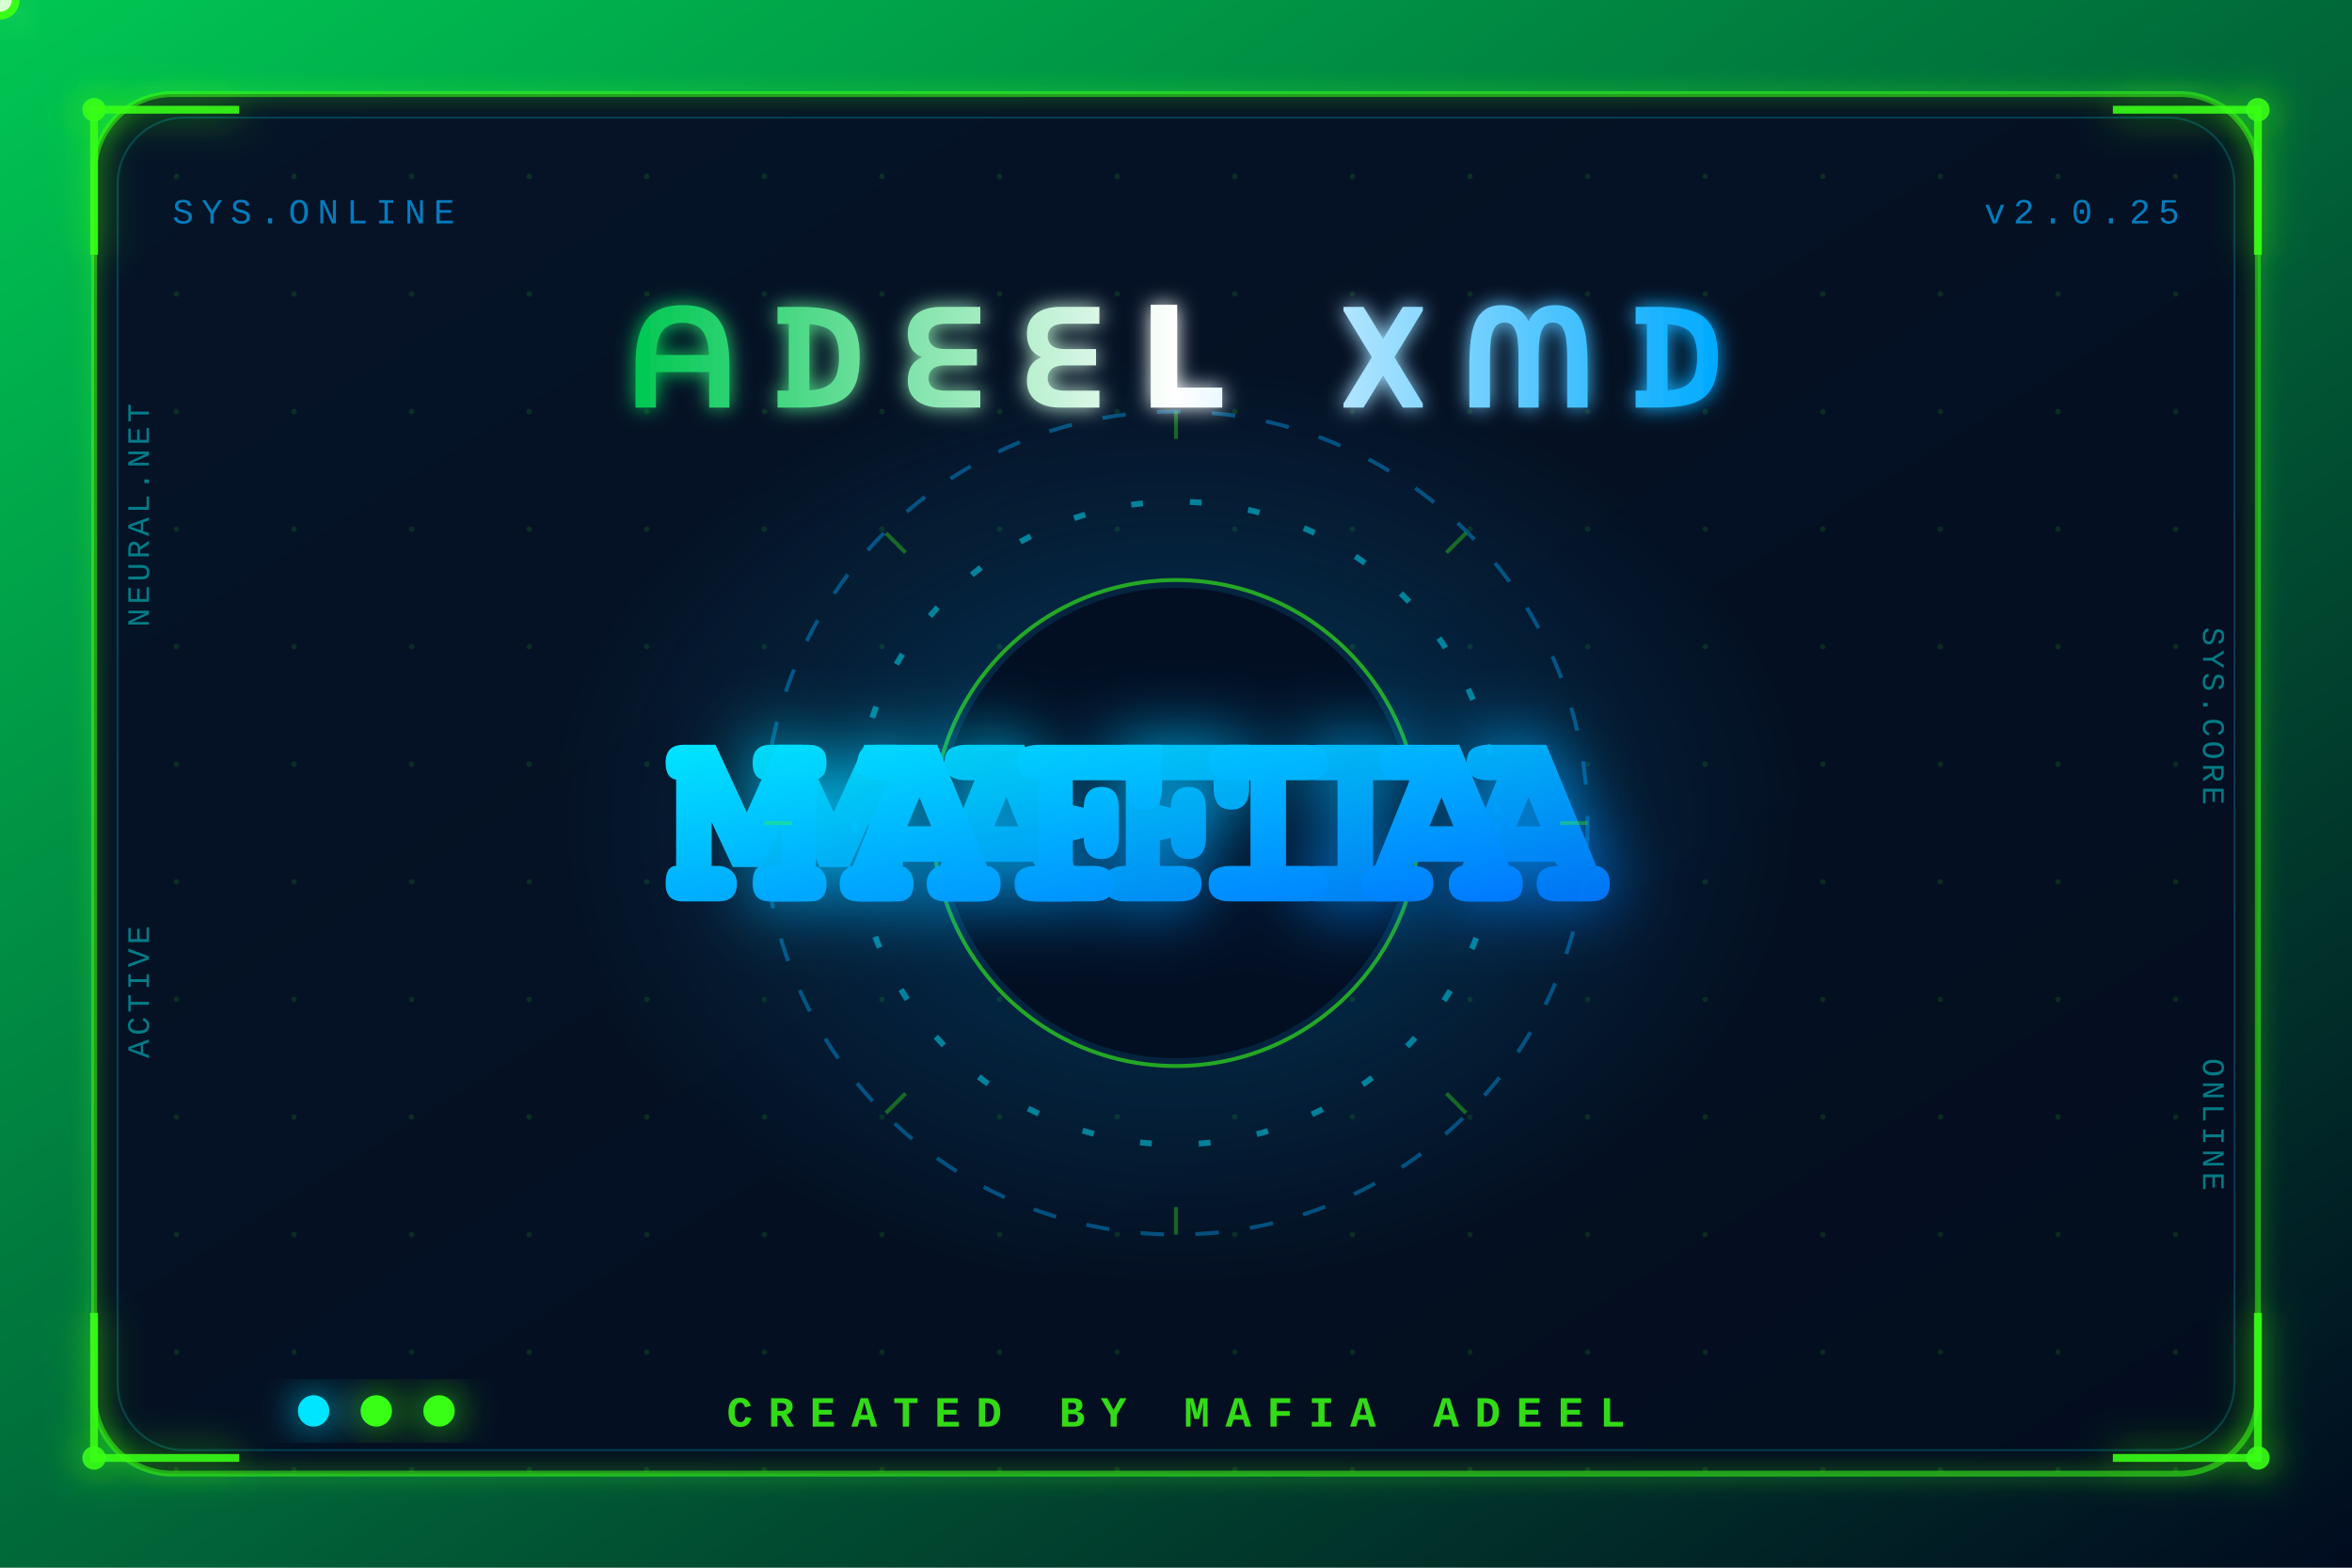
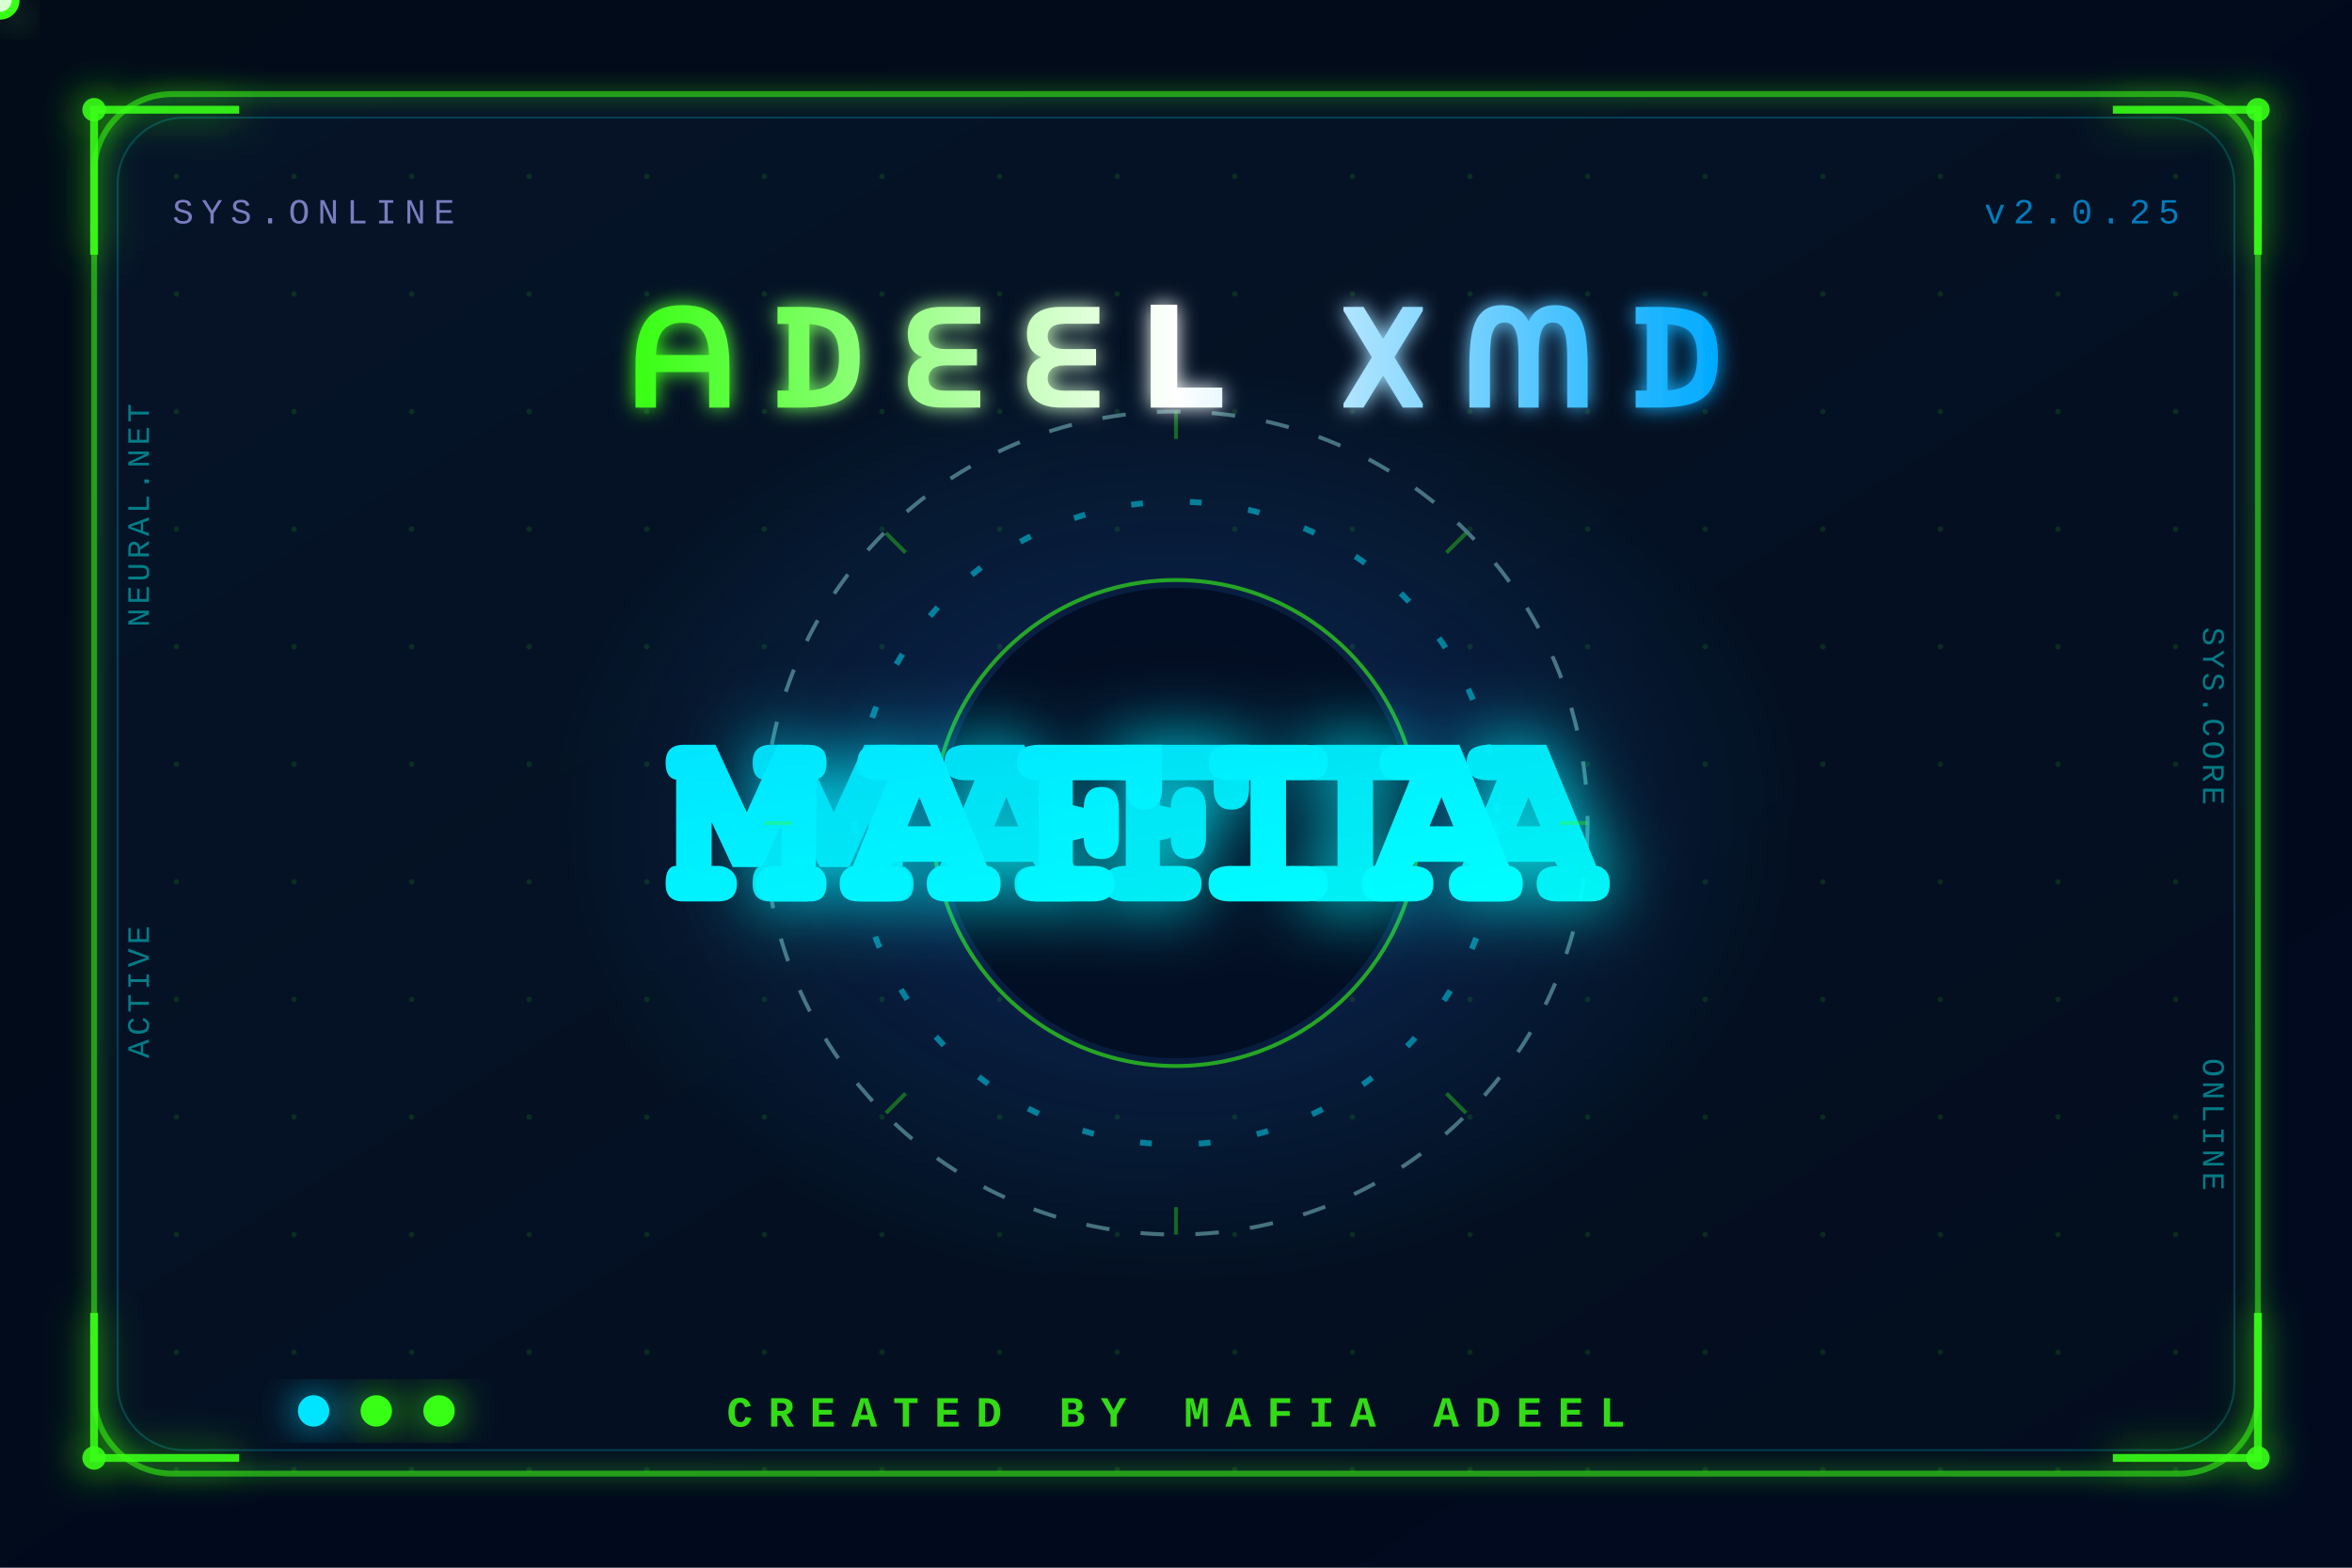
<svg xmlns="http://www.w3.org/2000/svg" width="600" height="400" viewBox="0 0 600 400">
  <defs>
    <linearGradient id="bgGrad" x1="0%" y1="0%" x2="100%" y2="100%">
-       <stop offset="0%" stop-color="#00C853" />
+       <stop offset="0%" stop-color="#020b18" />
      <stop offset="100%" stop-color="#010a1f" />
    </linearGradient>
    <linearGradient id="cyanLine" x1="0%" y1="0%" x2="100%" y2="0%">
-       <stop offset="0%" stop-color="#00e5ff" stop-opacity="0" />
+       <stop offset="0%" stop-color="#00ff" stop-opacity="0" />
      <stop offset="50%" stop-color="#39FF14" />
      <stop offset="100%" stop-color="#00e5ff" stop-opacity="0" />
    </linearGradient>
    <linearGradient id="cardGrad" x1="0%" y1="0%" x2="100%" y2="100%">
      <stop offset="0%" stop-color="#061428" />
      <stop offset="100%" stop-color="#030d1e" />
    </linearGradient>
    <linearGradient id="titleGrad" x1="0%" y1="0%" x2="100%" y2="0%">
-       <stop offset="0%" stop-color="#00C853" />
+       <stop offset="0%" stop-color="#39FF14" />
      <stop offset="50%" stop-color="#ffffff" />
      <stop offset="100%" stop-color="#00aaff" />
    </linearGradient>
    <linearGradient id="aiGrad" x1="0%" y1="0%" x2="100%" y2="100%">
      <stop offset="0%" stop-color="#00e5ff" />
-       <stop offset="100%" stop-color="#0077ff" />
+       <stop offset="100%" stop-color="#0ff" />
    </linearGradient>
    <linearGradient id="barGrad" x1="0%" y1="0%" x2="100%" y2="0%">
      <stop offset="0%" stop-color="#00e5ff" stop-opacity="0" />
      <stop offset="30%" stop-color="#39FF14" />
-       <stop offset="70%" stop-color="#00C853" />
+       <stop offset="70%" stop-color="#009f" />
      <stop offset="100%" stop-color="#0077ff" stop-opacity="0" />
    </linearGradient>
    <radialGradient id="centerGlow" cx="50%" cy="50%">
-       <stop offset="0%" stop-color="#00aaff" stop-opacity="0.25" />
+       <stop offset="0%" stop-color="#44ff" stop-opacity="0.25" />
      <stop offset="100%" stop-color="#00aaff" stop-opacity="0" />
    </radialGradient>
    <radialGradient id="topGlow" cx="50%" cy="0%">
      <stop offset="0%" stop-color="#00e5ff" stop-opacity="0.15" />
      <stop offset="100%" stop-color="#39FF14" stop-opacity="0" />
    </radialGradient>
    <filter id="glow" x="-50%" y="-50%" width="200%" height="200%">
      <feGaussianBlur stdDeviation="5" result="b" />
      <feMerge>
        <feMergeNode in="b" />
        <feMergeNode in="SourceGraphic" />
      </feMerge>
    </filter>
    <filter id="softGlow" x="-30%" y="-30%" width="160%" height="160%">
      <feGaussianBlur stdDeviation="2.5" result="b" />
      <feMerge>
        <feMergeNode in="b" />
        <feMergeNode in="SourceGraphic" />
      </feMerge>
    </filter>
    <filter id="strongGlow" x="-60%" y="-60%" width="220%" height="220%">
      <feGaussianBlur stdDeviation="9" result="b" />
      <feMerge>
        <feMergeNode in="b" />
        <feMergeNode in="SourceGraphic" />
      </feMerge>
    </filter>
    <clipPath id="card">
      <rect x="24" y="24" width="552" height="352" rx="20" />
    </clipPath>
    <pattern id="dots" x="0" y="0" width="30" height="30" patternUnits="userSpaceOnUse">
      <circle cx="15" cy="15" r="0.7" fill="#39FF14" opacity="0.12" />
    </pattern>
  </defs>
  <rect width="600" height="400" fill="url(#bgGrad)" />
  <ellipse cx="300" cy="0" rx="300" ry="120" fill="url(#topGlow)" />
  <rect x="24" y="24" width="552" height="352" rx="20" fill="url(#cardGrad)" />
  <rect x="24" y="24" width="552" height="352" rx="20" fill="url(#dots)" clip-path="url(#card)" />
  <rect x="24" y="24" width="552" height="352" rx="20" fill="none" stroke="#39FF14" stroke-width="1.5" opacity="0.6" filter="url(#softGlow)" />
  <rect x="30" y="30" width="540" height="340" rx="17" fill="none" stroke="#00e5ff" stroke-width="0.5" opacity="0.2" />
  <g fill="none" stroke="#39FF14" stroke-width="2" filter="url(#glow)" opacity="0.9">
    <polyline points="24,65 24,28 61,28" />
    <polyline points="539,28 576,28 576,65" />
    <polyline points="24,335 24,372 61,372" />
    <polyline points="539,372 576,372 576,335" />
  </g>
  <g fill="#39FF14" filter="url(#glow)" opacity="0.9">
    <circle cx="24" cy="28" r="3" />
    <circle cx="576" cy="28" r="3" />
    <circle cx="24" cy="372" r="3" />
    <circle cx="576" cy="372" r="3" />
  </g>
  <line x1="80" y1="62" x2="520" y2="62" stroke="url(#cyanLine)" stroke-width="1" opacity="0.5" />
-   <text x="44" y="57" font-size="9" font-family="'Courier New', monospace" fill="#00aaff" opacity="0.7" letter-spacing="2">SYS.ONLINE</text>
+   <text x="44" y="57" font-size="9" font-family="'Courier New', monospace" fill="#aaff" opacity="0.7" letter-spacing="2">SYS.ONLINE</text>
  <text x="556" y="57" text-anchor="end" font-size="9" font-family="'Courier New', monospace" fill="#00aaff" opacity="0.7" letter-spacing="2">v2.0.25</text>
  <ellipse cx="300" cy="210" rx="160" ry="120" fill="url(#centerGlow)" />
-   <circle cx="300" cy="210" r="105" fill="none" stroke="#00aaff" stroke-width="1" stroke-dasharray="6 8" opacity="0.4">
+   <circle cx="300" cy="210" r="105" fill="none" stroke="#aff" stroke-width="1" stroke-dasharray="6 8" opacity="0.4">
    <animateTransform attributeName="transform" type="rotate" from="0 300 210" to="360 300 210" dur="20s" repeatCount="indefinite" />
  </circle>
  <circle cx="300" cy="210" r="82" fill="none" stroke="#00e5ff" stroke-width="1.5" stroke-dasharray="3 12" opacity="0.5">
    <animateTransform attributeName="transform" type="rotate" from="360 300 210" to="0 300 210" dur="14s" repeatCount="indefinite" />
  </circle>
  <circle cx="300" cy="210" r="62" fill="none" stroke="#39FF14" stroke-width="1" opacity="0.6" />
  <circle cx="300" cy="210" r="60" fill="#020e22" opacity="0.95" />
  <g filter="url(#glow)">
    <circle r="5" fill="#39FF14">
      <animateMotion dur="4s" repeatCount="indefinite">
        <mpath href="#orbit1" />
      </animateMotion>
    </circle>
    <circle r="3" fill="#ffffff" opacity="0.8">
      <animateMotion dur="4s" begin="-2s" repeatCount="indefinite">
        <mpath href="#orbit1" />
      </animateMotion>
    </circle>
  </g>
  <path id="orbit1" d="M300,128 A82,82 0 1,1 299.9,128Z" fill="none" />
  <text x="300" y="230" text-anchor="middle" font-size="64" font-weight="900" font-family="'Courier New', monospace" fill="url(#aiGrad)" filter="url(#strongGlow)" letter-spacing="6" opacity="0.95">
    𝐌𝐀𝐅𝐈𝐀
  </text>
  <text x="300" y="230" text-anchor="middle" font-size="64" font-weight="900" font-family="'Courier New', monospace" fill="url(#aiGrad)" letter-spacing="6">
    𝐌𝐀𝐅𝐈𝐀
    <animate attributeName="opacity" values="1;0.85;1" dur="3s" repeatCount="indefinite" />
  </text>
  <g stroke="#39FF14" stroke-width="1" opacity="0.35">
    <line x1="300" y1="105" x2="300" y2="112" />
    <line x1="300" y1="308" x2="300" y2="315" />
    <line x1="195" y1="210" x2="202" y2="210" />
    <line x1="398" y1="210" x2="405" y2="210" />
    <line x1="226" y1="136" x2="231" y2="141" />
    <line x1="369" y1="279" x2="374" y2="284" />
    <line x1="226" y1="284" x2="231" y2="279" />
    <line x1="369" y1="141" x2="374" y2="136" />
  </g>
  <text x="300" y="104" text-anchor="middle" font-size="36" font-weight="800" font-family="'Courier New', monospace" fill="url(#titleGrad)" filter="url(#softGlow)" letter-spacing="8">
    ᗩᗪᗴᗴᒪ ᙭ᗰᗪ
  </text>
  <line x1="140" y1="112" x2="460" y2="112" stroke="url(#cyanLine)" stroke-width="1.5" opacity="0.6" />
  <line x1="60" y1="340" x2="540" y2="340" stroke="url(#cyanLine)" stroke-width="1" opacity="0.4" />
  <g filter="url(#glow)">
    <circle cx="80" cy="360" r="4" fill="#00e5ff">
      <animate attributeName="opacity" values="1;0.2;1" dur="1.5s" repeatCount="indefinite" />
    </circle>
    <circle cx="96" cy="360" r="4" fill="#39FF14">
      <animate attributeName="opacity" values="1;0.2;1" dur="1.5s" begin="-0.5s" repeatCount="indefinite" />
    </circle>
    <circle cx="112" cy="360" r="4" fill="#39FF14">
      <animate attributeName="opacity" values="1;0.2;1" dur="1.5s" begin="-1s" repeatCount="indefinite" />
    </circle>
  </g>
  <rect x="130" y="353" width="0" height="14" rx="7" fill="url(#barGrad)" opacity="0.7">
    <animate attributeName="width" values="0;380;380;0" dur="3.5s" repeatCount="indefinite" keyTimes="0;0.5;0.8;1" />
    <animate attributeName="opacity" values="0;0.8;0.4;0" dur="3.5s" repeatCount="indefinite" keyTimes="0;0.5;0.8;1" />
  </rect>
  <text x="300" y="364" text-anchor="middle" font-size="11" font-weight="600" font-family="'Courier New', monospace" fill="#39FF14" letter-spacing="4" opacity="0.85">
    CREATED BY MAFIA ADEEL 
  </text>
  <g font-family="'Courier New', monospace" font-size="8" fill="#0ff" opacity="0.45" letter-spacing="1">
    <text x="38" y="160" transform="rotate(-90 38 160)">NEURAL.NET</text>
    <text x="38" y="270" transform="rotate(-90 38 270)">ACTIVE</text>
    <text x="562" y="160" transform="rotate(90 562 160)">SYS.CORE</text>
    <text x="562" y="270" transform="rotate(90 562 270)">ONLINE</text>
  </g>
</svg>
